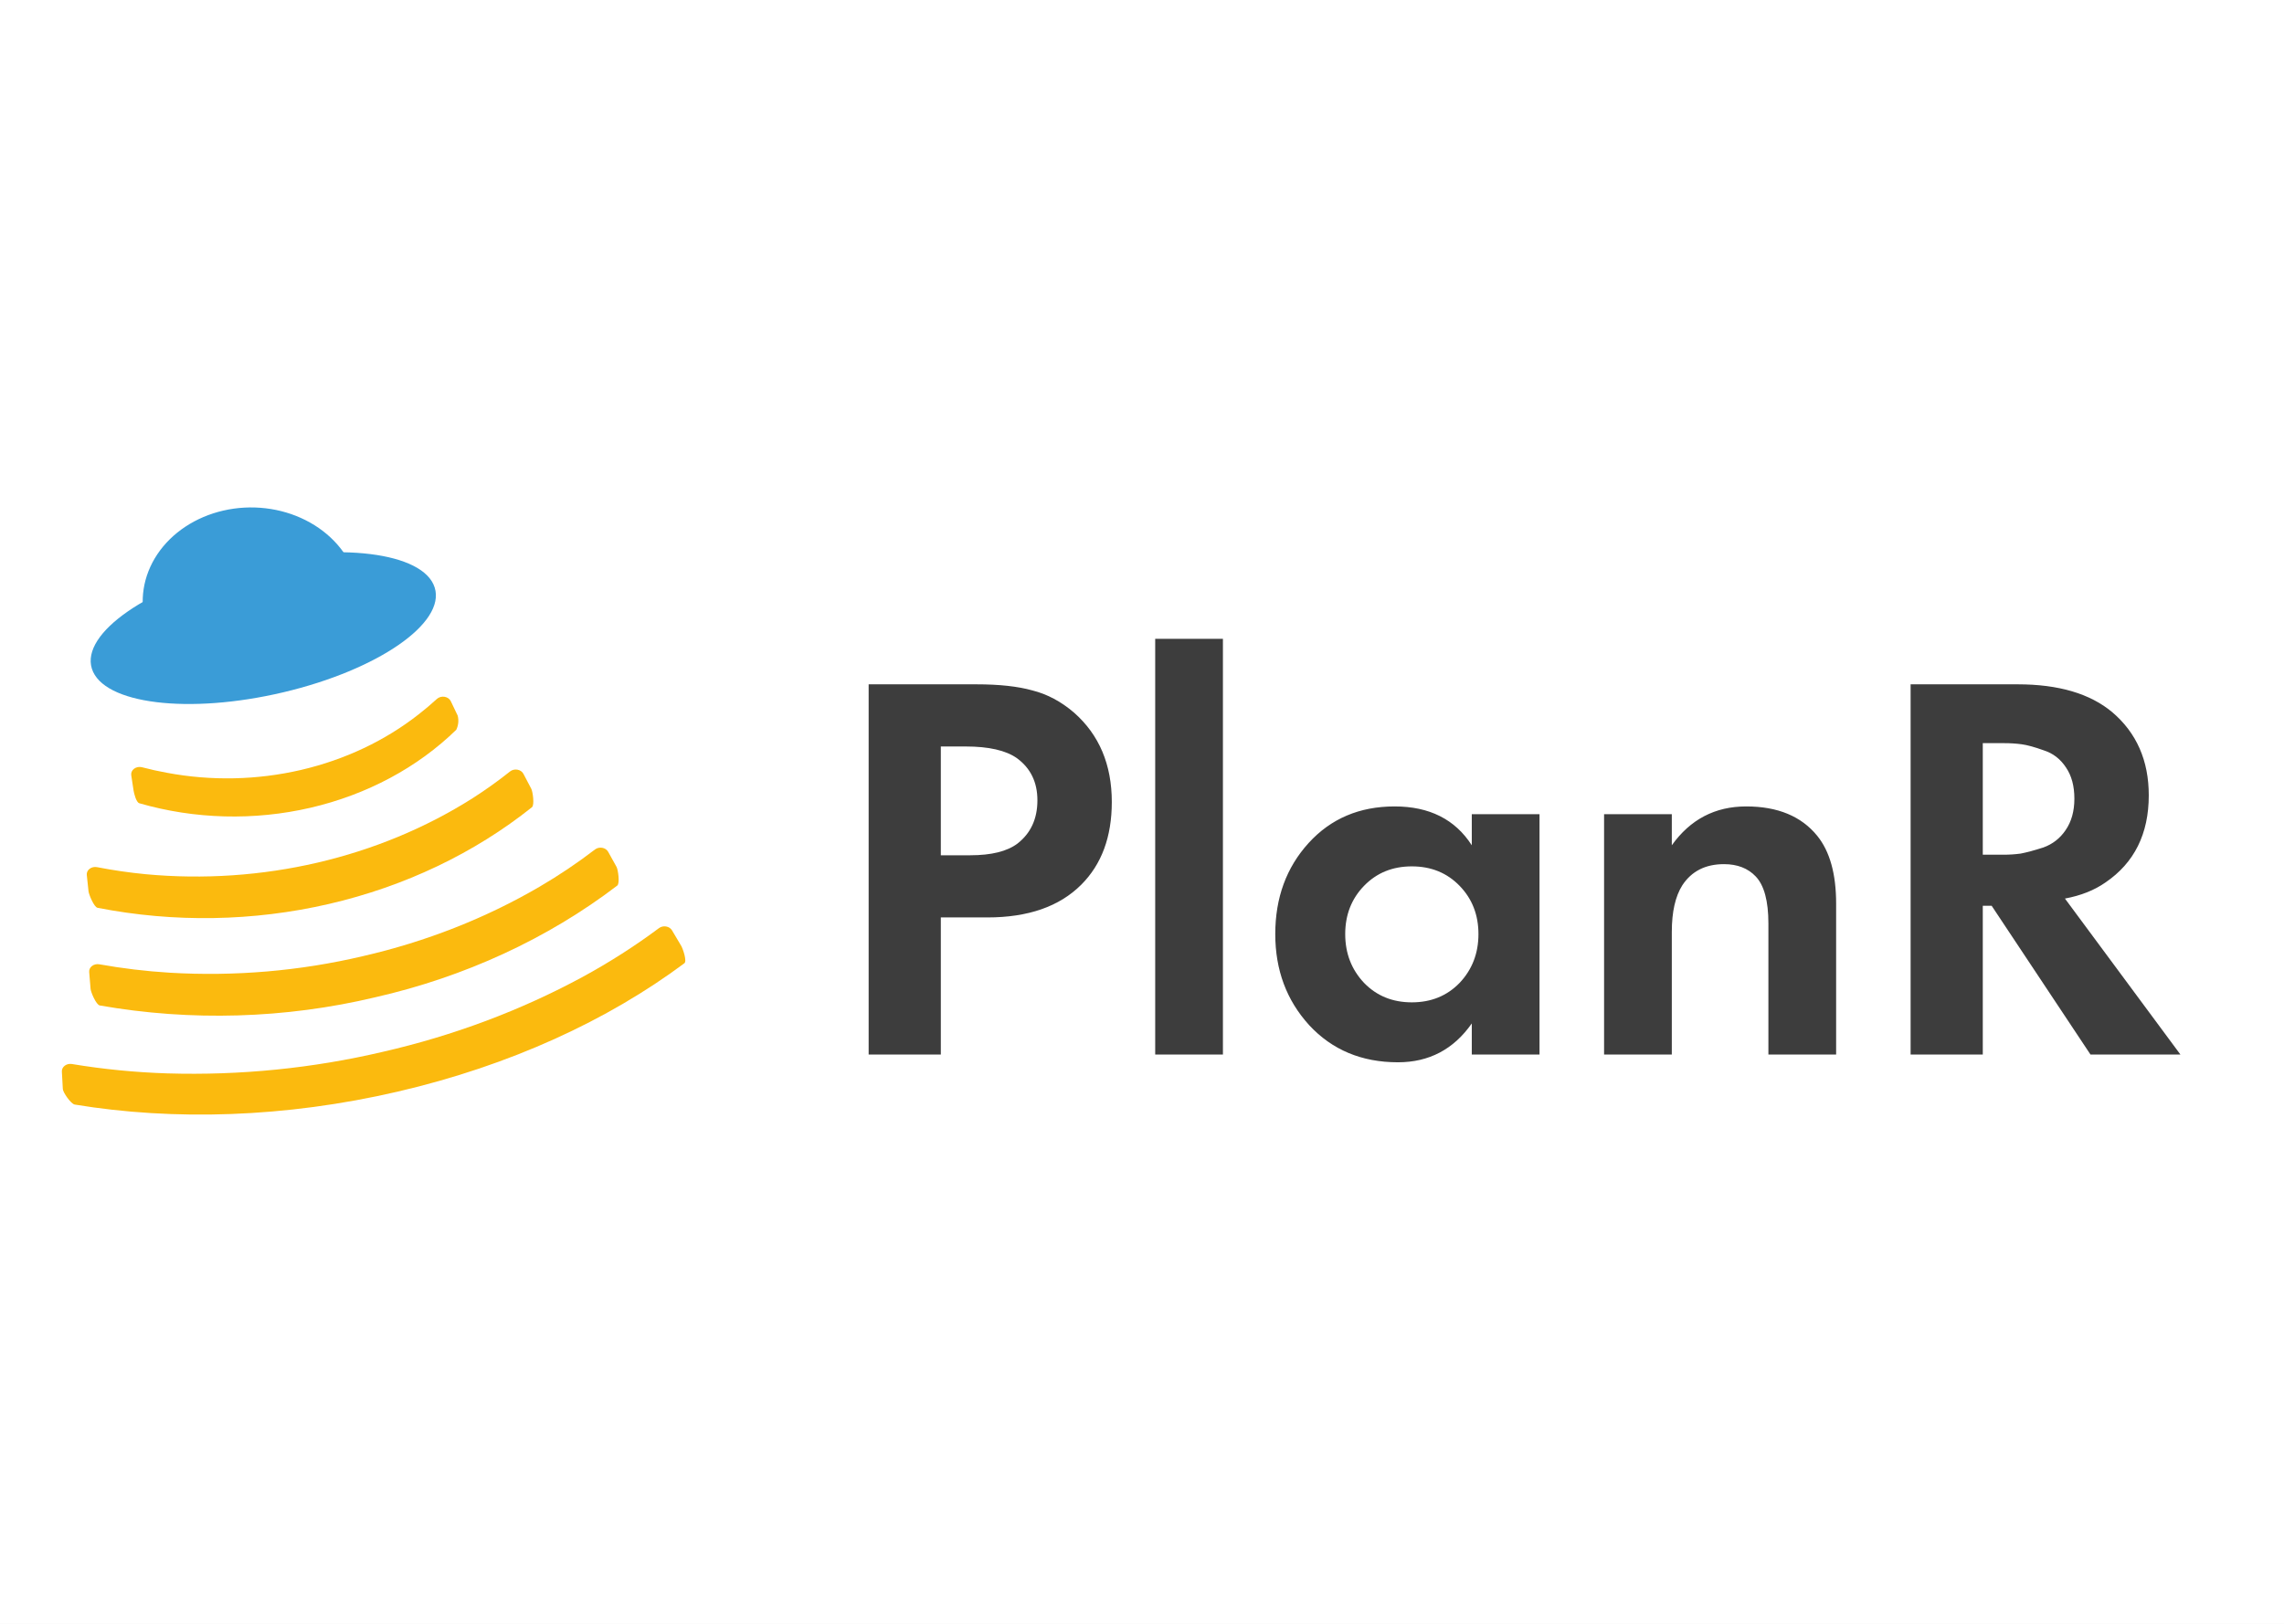
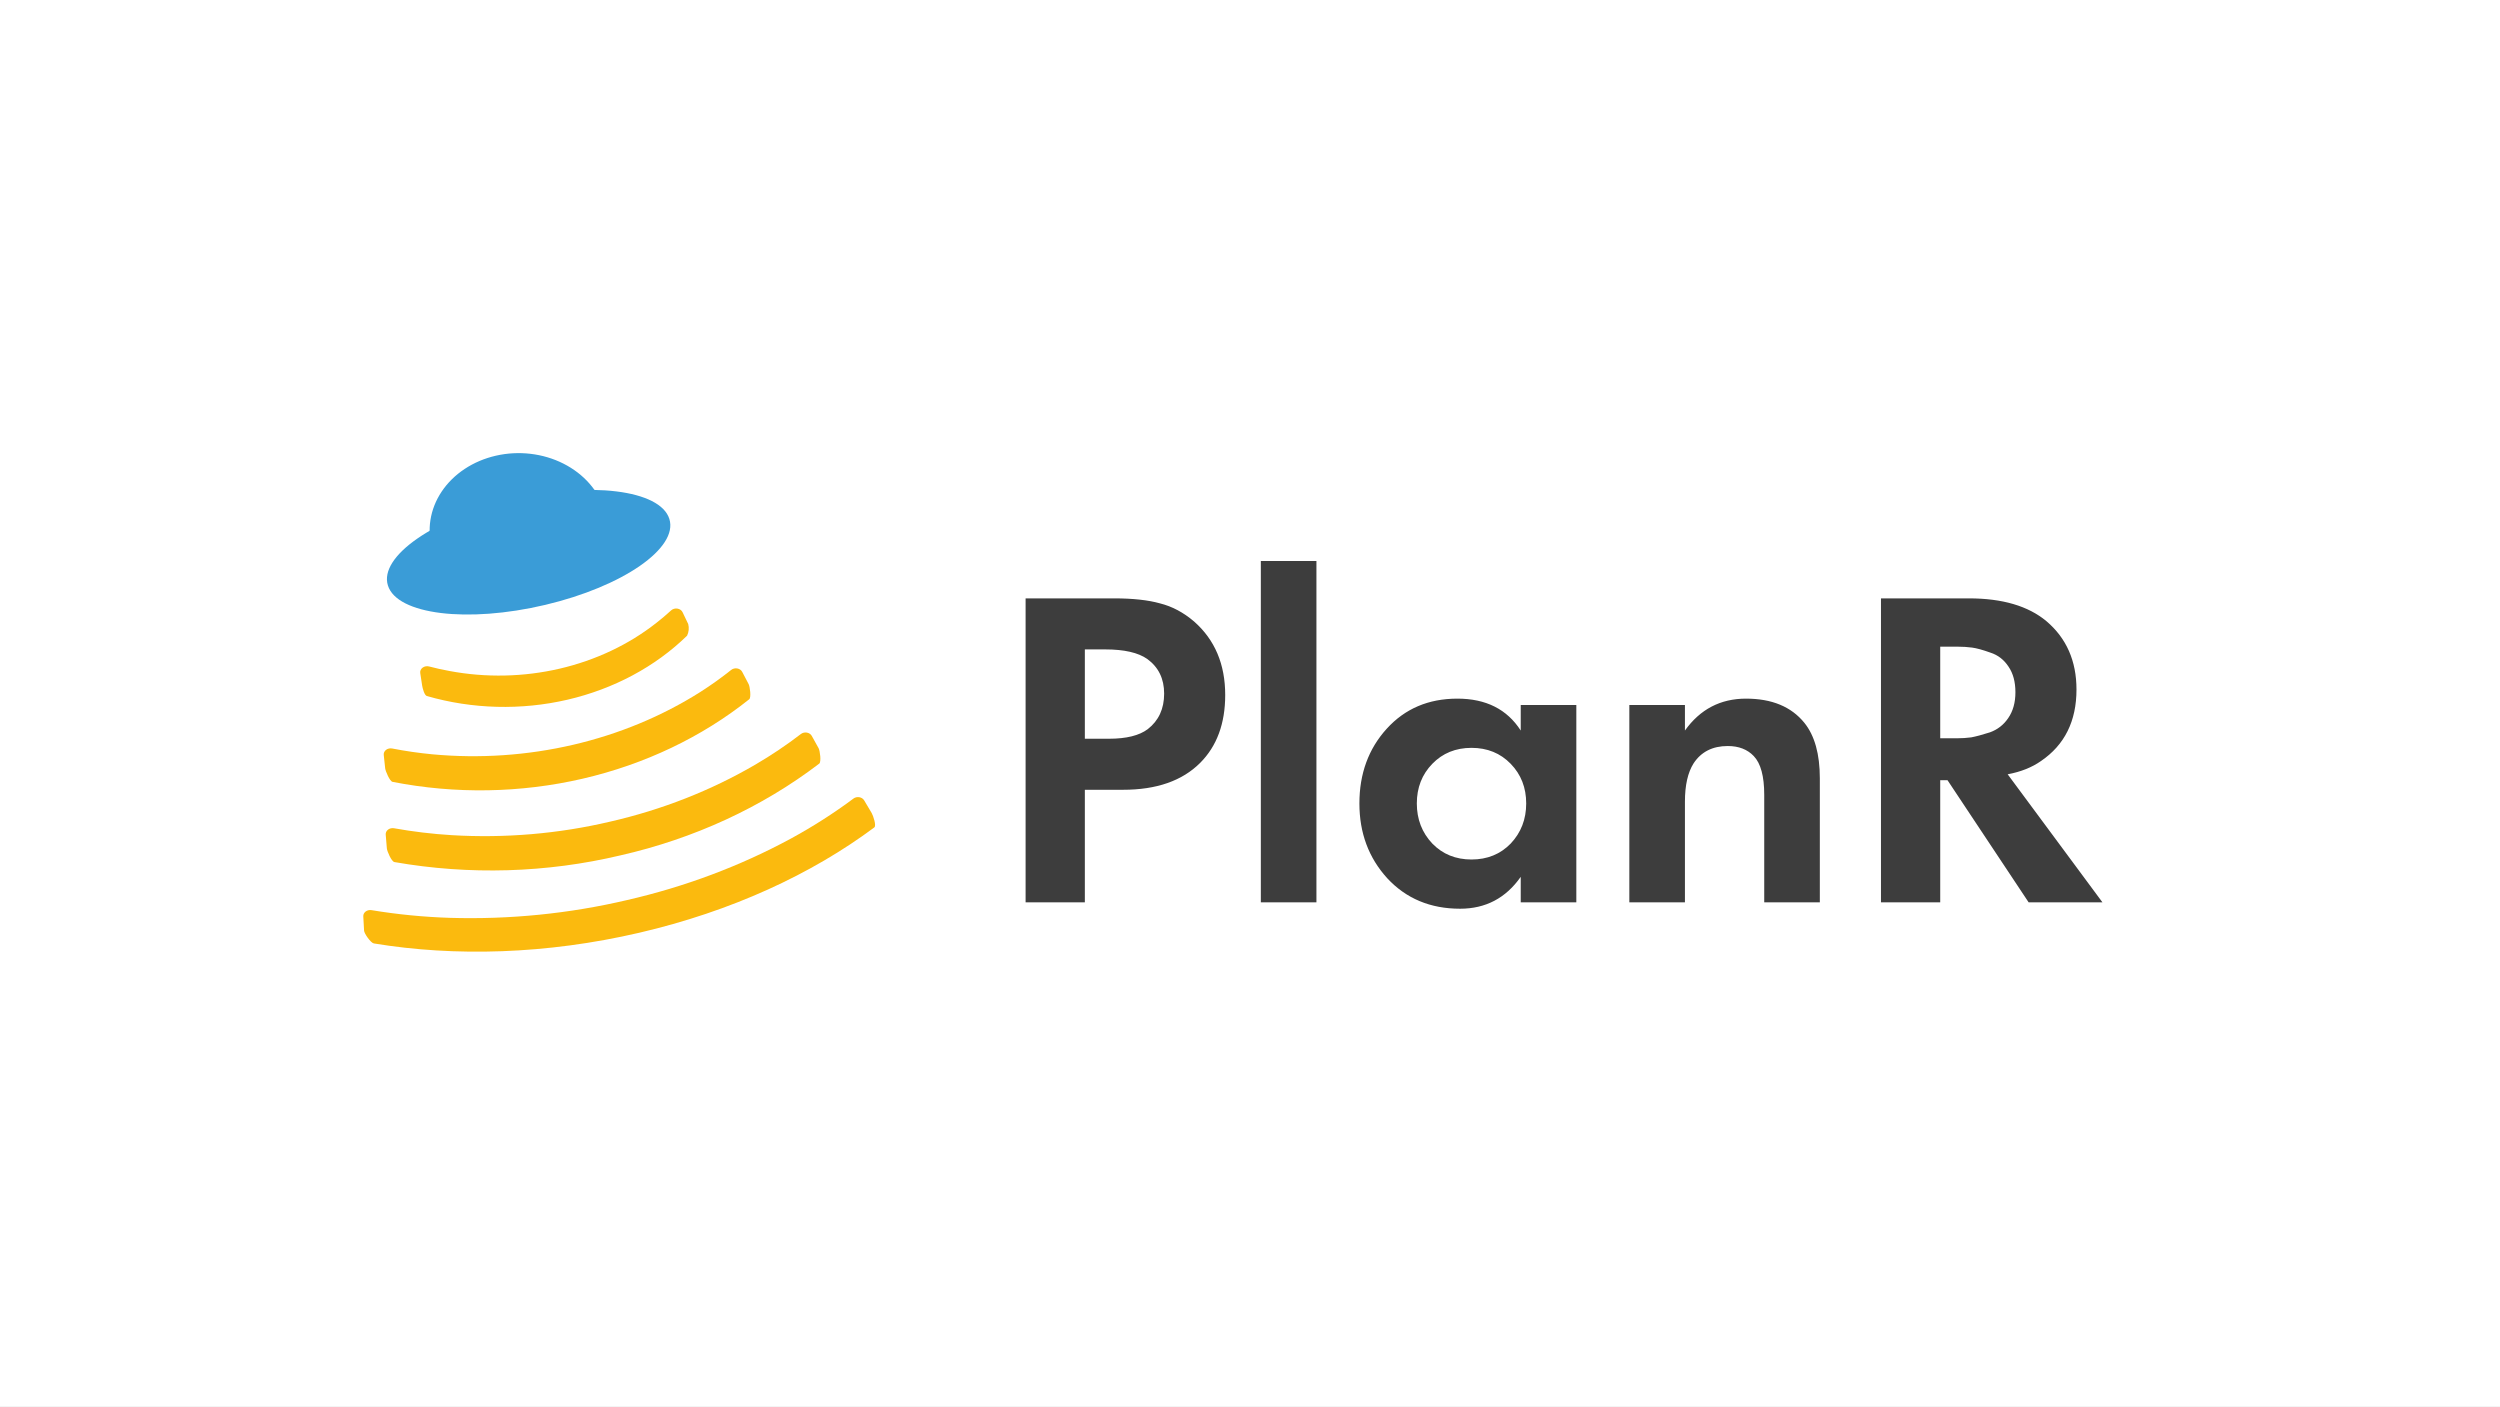
- <svg xmlns="http://www.w3.org/2000/svg" width="1440" height="1024" viewBox="0 0 1440 1024" fill="none">
-   <rect width="1440" height="1024" fill="white" />
-   <path d="M547.66 431.55H615.56C630.026 431.55 641.81 432.833 650.91 435.4C660.243 437.733 668.993 442.4 677.16 449.4C693.026 463.4 700.96 482.183 700.96 505.75C700.96 527.683 694.543 545.067 681.71 557.9C667.943 571.667 648.226 578.55 622.56 578.55H593.16V665H547.66V431.55ZM593.16 470.75V539.35H611.71C625.01 539.35 634.926 536.9 641.46 532C649.86 525.467 654.06 516.367 654.06 504.7C654.06 493.267 649.743 484.4 641.11 478.1C634.11 473.2 623.376 470.75 608.91 470.75H593.16ZM728.322 402.85H771.022V665H728.322V402.85ZM927.921 533.05V513.45H970.621V665H927.921V645.4C916.488 661.733 900.971 669.9 881.371 669.9C858.504 669.9 839.838 662.083 825.371 646.45C811.138 630.817 804.021 611.683 804.021 589.05C804.021 566.183 811.021 547.05 825.021 531.65C839.021 516.25 857.104 508.55 879.271 508.55C901.204 508.55 917.421 516.717 927.921 533.05ZM920.221 558.6C912.288 550.433 902.254 546.35 890.121 546.35C877.988 546.35 867.954 550.433 860.021 558.6C852.088 566.767 848.121 576.917 848.121 589.05C848.121 601.183 852.088 611.45 860.021 619.85C867.954 628.017 877.988 632.1 890.121 632.1C902.254 632.1 912.288 628.017 920.221 619.85C928.154 611.45 932.121 601.183 932.121 589.05C932.121 576.917 928.154 566.767 920.221 558.6ZM1011.33 665V513.45H1054.03V533.05C1065.7 516.717 1081.33 508.55 1100.93 508.55C1120.76 508.55 1135.7 514.733 1145.73 527.1C1153.66 536.9 1157.63 551.133 1157.63 569.8V665H1114.93V582.4C1114.93 568.167 1112.25 558.25 1106.88 552.65C1101.98 547.517 1095.33 544.95 1086.93 544.95C1075.26 544.95 1066.51 549.383 1060.68 558.25C1056.25 565.25 1054.03 575.05 1054.03 587.65V665H1011.33ZM1204.59 431.55H1272.14C1297.81 431.55 1317.64 437.383 1331.64 449.05C1347.04 462.117 1354.74 479.617 1354.74 501.55C1354.74 525.817 1345.64 544.133 1327.44 556.5C1320.44 561.4 1311.93 564.783 1301.89 566.65L1374.69 665H1317.99L1255.69 571.2H1250.09V665H1204.59V431.55ZM1250.09 468.65V539H1263.04C1266.78 539 1270.39 538.767 1273.89 538.3C1277.63 537.6 1282.41 536.317 1288.24 534.45C1294.08 532.35 1298.74 528.733 1302.24 523.6C1305.98 518.233 1307.84 511.583 1307.84 503.65C1307.84 495.717 1306.09 489.183 1302.59 484.05C1299.09 478.683 1294.43 475.067 1288.59 473.2C1282.76 471.1 1278.09 469.817 1274.59 469.35C1271.09 468.883 1267.48 468.65 1263.74 468.65H1250.09Z" fill="#3D3D3D" />
-   <path d="M288.557 451.281L284.221 442.201C283.888 441.488 283.353 440.858 282.667 440.37C281.98 439.881 281.164 439.55 280.292 439.407C279.42 439.263 278.52 439.311 277.675 439.547C276.83 439.783 276.067 440.198 275.455 440.756C271.81 444.101 268.029 447.3 264.111 450.354C242.924 467.039 217.455 479.098 189.819 485.528C162.183 491.959 133.178 492.575 105.212 487.326C99.913 486.363 94.676 485.199 89.502 483.836C88.651 483.62 87.753 483.591 86.887 483.754C86.021 483.916 85.215 484.263 84.544 484.765C83.873 485.266 83.356 485.905 83.042 486.624C82.728 487.343 82.626 488.118 82.746 488.88L84.223 498.587C84.505 500.359 85.888 506.003 87.836 506.548C122.719 516.636 160.247 517.622 195.769 509.383C231.291 501.144 263.247 484.042 287.678 460.197C289.026 457.375 289.333 454.26 288.557 451.281V451.281Z" fill="#FBBA0E" />
-   <path d="M334.967 497.442L330.003 487.98C329.655 487.315 329.13 486.731 328.471 486.276C327.811 485.821 327.037 485.509 326.211 485.365C325.386 485.221 324.532 485.25 323.722 485.449C322.911 485.647 322.167 486.011 321.55 486.508C314.051 492.49 306.184 498.115 297.984 503.358C238.534 541.041 165.026 558.132 91.827 551.291C81.529 550.298 71.301 548.815 61.191 546.847C60.371 546.684 59.517 546.692 58.702 546.871C57.886 547.05 57.131 547.395 56.499 547.877C55.866 548.359 55.375 548.964 55.066 549.643C54.756 550.322 54.637 551.055 54.718 551.782L55.818 562.143C56.038 564.106 59.274 572.04 61.505 572.477C109.669 581.926 159.756 581.089 207.465 570.037C255.174 558.986 299.078 538.051 335.407 509.03C337.073 507.639 335.91 499.214 334.967 497.442Z" fill="#FBBA0E" />
-   <path d="M388.73 546.71L383.419 537.14C383.062 536.5 382.539 535.941 381.891 535.505C381.244 535.07 380.488 534.771 379.685 534.631C378.882 534.491 378.052 534.514 377.261 534.699C376.469 534.883 375.738 535.224 375.124 535.695C364.072 544.185 352.389 552.036 340.152 559.198C306.086 579.084 268.425 593.885 228.731 602.987C189.078 612.334 147.902 615.855 106.909 613.402C91.99 612.487 77.158 610.711 62.511 608.085C61.712 607.954 60.889 607.984 60.106 608.172C59.323 608.36 58.6 608.702 57.993 609.171C57.386 609.64 56.911 610.223 56.604 610.876C56.298 611.53 56.169 612.235 56.226 612.939L57.106 623.599C57.263 625.644 60.594 633.633 62.919 634.07C120.422 644.155 179.85 642.399 236.429 628.944C292.973 616.091 345.275 591.956 389.169 558.462C390.898 557.071 389.704 548.565 388.73 546.71Z" fill="#FBBA0E" />
-   <path d="M429.452 596.416L423.671 586.682C423.304 586.06 422.78 585.518 422.137 585.098C421.494 584.677 420.75 584.389 419.96 584.255C419.17 584.121 418.355 584.145 417.577 584.325C416.799 584.504 416.079 584.835 415.47 585.291C400.286 596.615 384.142 606.933 367.175 616.156C328.23 637.226 285.863 653.107 241.488 663.271C197.208 673.686 151.378 678.282 105.527 676.904C85.305 676.26 65.168 674.282 45.292 670.987C44.501 670.858 43.688 670.887 42.912 671.07C42.136 671.254 41.419 671.588 40.813 672.048C40.208 672.507 39.731 673.08 39.418 673.723C39.105 674.366 38.965 675.062 39.007 675.759L39.604 686.665C39.604 688.792 44.695 696.153 47.114 696.562C109.423 706.841 179.713 704.906 250.82 688.383C321.927 671.86 383.451 643.231 431.432 607.485C433.286 606.204 430.552 598.297 429.452 596.416Z" fill="#FBBA0E" />
-   <path d="M92.236 394.487C87.598 379.279 90.112 363.096 99.225 349.497C108.338 335.898 123.304 325.998 140.829 321.974C158.354 317.95 177.004 320.131 192.676 328.039C208.348 335.947 219.757 348.933 224.395 364.14" fill="#3A9CD7" />
-   <path d="M178.703 436.558C238.391 422.437 281.086 392.877 274.065 370.533C267.045 348.188 212.968 341.522 153.281 355.642C93.593 369.762 50.898 399.323 57.918 421.667C64.939 444.011 119.016 450.678 178.703 436.558Z" fill="#3A9CD7" />
+ <svg xmlns="http://www.w3.org/2000/svg" width="1920" height="1080" viewBox="0 0 1920 1080" fill="none">
+   <rect width="1920" height="1080" fill="white" />
+   <path d="M787.66 459.55H855.56C870.026 459.55 881.81 460.833 890.91 463.4C900.243 465.733 908.993 470.4 917.16 477.4C933.026 491.4 940.96 510.183 940.96 533.75C940.96 555.683 934.543 573.067 921.71 585.9C907.943 599.667 888.226 606.55 862.56 606.55H833.16V693H787.66V459.55ZM833.16 498.75V567.35H851.71C865.01 567.35 874.926 564.9 881.46 560C889.86 553.467 894.06 544.367 894.06 532.7C894.06 521.267 889.743 512.4 881.11 506.1C874.11 501.2 863.376 498.75 848.91 498.75H833.16ZM968.322 430.85H1011.02V693H968.322V430.85ZM1167.92 561.05V541.45H1210.62V693H1167.92V673.4C1156.49 689.733 1140.97 697.9 1121.37 697.9C1098.5 697.9 1079.84 690.083 1065.37 674.45C1051.14 658.817 1044.02 639.683 1044.02 617.05C1044.02 594.183 1051.02 575.05 1065.02 559.65C1079.02 544.25 1097.1 536.55 1119.27 536.55C1141.2 536.55 1157.42 544.717 1167.92 561.05ZM1160.22 586.6C1152.29 578.433 1142.25 574.35 1130.12 574.35C1117.99 574.35 1107.95 578.433 1100.02 586.6C1092.09 594.767 1088.12 604.917 1088.12 617.05C1088.12 629.183 1092.09 639.45 1100.02 647.85C1107.95 656.017 1117.99 660.1 1130.12 660.1C1142.25 660.1 1152.29 656.017 1160.22 647.85C1168.15 639.45 1172.12 629.183 1172.12 617.05C1172.12 604.917 1168.15 594.767 1160.22 586.6ZM1251.33 693V541.45H1294.03V561.05C1305.7 544.717 1321.33 536.55 1340.93 536.55C1360.76 536.55 1375.7 542.733 1385.73 555.1C1393.66 564.9 1397.63 579.133 1397.63 597.8V693H1354.93V610.4C1354.93 596.167 1352.25 586.25 1346.88 580.65C1341.98 575.517 1335.33 572.95 1326.93 572.95C1315.26 572.95 1306.51 577.383 1300.68 586.25C1296.25 593.25 1294.03 603.05 1294.03 615.65V693H1251.33ZM1444.59 459.55H1512.14C1537.81 459.55 1557.64 465.383 1571.64 477.05C1587.04 490.117 1594.74 507.617 1594.74 529.55C1594.74 553.817 1585.64 572.133 1567.44 584.5C1560.44 589.4 1551.93 592.783 1541.89 594.65L1614.69 693H1557.99L1495.69 599.2H1490.09V693H1444.59V459.55ZM1490.09 496.65V567H1503.04C1506.78 567 1510.39 566.767 1513.89 566.3C1517.63 565.6 1522.41 564.317 1528.24 562.45C1534.08 560.35 1538.74 556.733 1542.24 551.6C1545.98 546.233 1547.84 539.583 1547.84 531.65C1547.84 523.717 1546.09 517.183 1542.59 512.05C1539.09 506.683 1534.43 503.067 1528.59 501.2C1522.76 499.1 1518.09 497.817 1514.59 497.35C1511.09 496.883 1507.48 496.65 1503.74 496.65H1490.09Z" fill="#3D3D3D" />
+   <path d="M528.557 479.281L524.221 470.201C523.888 469.488 523.353 468.858 522.667 468.37C521.98 467.881 521.164 467.55 520.292 467.407C519.42 467.263 518.52 467.311 517.675 467.547C516.83 467.783 516.067 468.198 515.455 468.756C511.81 472.101 508.029 475.3 504.111 478.354C482.924 495.039 457.455 507.098 429.819 513.528C402.183 519.959 373.178 520.575 345.212 515.326C339.913 514.363 334.676 513.199 329.502 511.836C328.651 511.62 327.753 511.591 326.887 511.754C326.021 511.916 325.215 512.263 324.544 512.765C323.872 513.266 323.356 513.905 323.042 514.624C322.728 515.343 322.626 516.118 322.746 516.88L324.223 526.587C324.506 528.359 325.888 534.003 327.836 534.548C362.719 544.636 400.247 545.622 435.769 537.383C471.291 529.144 503.247 512.042 527.678 488.197C529.026 485.375 529.333 482.26 528.557 479.281V479.281Z" fill="#FBBA0E" />
+   <path d="M574.967 525.442L570.003 515.98C569.655 515.315 569.13 514.731 568.471 514.276C567.811 513.821 567.037 513.509 566.211 513.365C565.386 513.221 564.532 513.25 563.722 513.449C562.911 513.647 562.167 514.011 561.55 514.508C554.051 520.49 546.184 526.115 537.984 531.358C478.534 569.041 405.026 586.132 331.827 579.291C321.529 578.298 311.301 576.815 301.191 574.847C300.371 574.684 299.518 574.692 298.702 574.871C297.886 575.05 297.131 575.395 296.499 575.877C295.866 576.359 295.375 576.964 295.066 577.643C294.756 578.322 294.637 579.055 294.718 579.782L295.818 590.143C296.038 592.106 299.274 600.04 301.505 600.477C349.669 609.926 399.756 609.089 447.465 598.037C495.174 586.986 539.078 566.051 575.407 537.03C577.073 535.639 575.91 527.214 574.967 525.442Z" fill="#FBBA0E" />
+   <path d="M628.73 574.71L623.419 565.14C623.062 564.5 622.539 563.941 621.891 563.505C621.244 563.07 620.488 562.771 619.685 562.631C618.882 562.491 618.052 562.514 617.261 562.699C616.469 562.883 615.738 563.224 615.124 563.695C604.072 572.185 592.389 580.036 580.152 587.198C546.086 607.084 508.425 621.885 468.731 630.987C429.078 640.334 387.902 643.855 346.909 641.402C331.99 640.487 317.158 638.711 302.51 636.085C301.712 635.954 300.889 635.984 300.106 636.172C299.323 636.36 298.6 636.702 297.993 637.171C297.386 637.64 296.911 638.223 296.604 638.876C296.298 639.53 296.169 640.235 296.226 640.939L297.106 651.599C297.263 653.644 300.594 661.633 302.919 662.07C360.422 672.155 419.85 670.399 476.429 656.944C532.973 644.091 585.275 619.956 629.169 586.462C630.898 585.071 629.704 576.565 628.73 574.71Z" fill="#FBBA0E" />
+   <path d="M669.452 624.416L663.671 614.682C663.304 614.06 662.78 613.518 662.137 613.098C661.494 612.677 660.75 612.389 659.96 612.255C659.17 612.121 658.355 612.145 657.577 612.325C656.799 612.504 656.079 612.835 655.47 613.291C640.286 624.615 624.142 634.933 607.175 644.156C568.23 665.226 525.863 681.107 481.488 691.271C437.208 701.686 391.378 706.282 345.527 704.904C325.305 704.26 305.168 702.282 285.292 698.987C284.501 698.858 283.688 698.887 282.912 699.07C282.136 699.254 281.419 699.588 280.813 700.048C280.208 700.507 279.731 701.08 279.418 701.723C279.106 702.366 278.965 703.062 279.007 703.759L279.604 714.665C279.604 716.792 284.695 724.153 287.114 724.562C349.423 734.841 419.713 732.906 490.82 716.383C561.927 699.86 623.451 671.231 671.432 635.485C673.286 634.204 670.552 626.297 669.452 624.416Z" fill="#FBBA0E" />
+   <path d="M332.236 422.487C327.598 407.279 330.112 391.096 339.225 377.497C348.338 363.898 363.304 353.998 380.829 349.974C398.354 345.95 417.004 348.131 432.676 356.039C448.348 363.947 459.757 376.933 464.395 392.14" fill="#3A9CD7" />
+   <path d="M418.703 464.558C478.391 450.437 521.086 420.877 514.065 398.533C507.045 376.188 452.968 369.522 393.281 383.642C333.593 397.762 290.898 427.323 297.918 449.667C304.939 472.011 359.016 478.678 418.703 464.558Z" fill="#3A9CD7" />
</svg>
